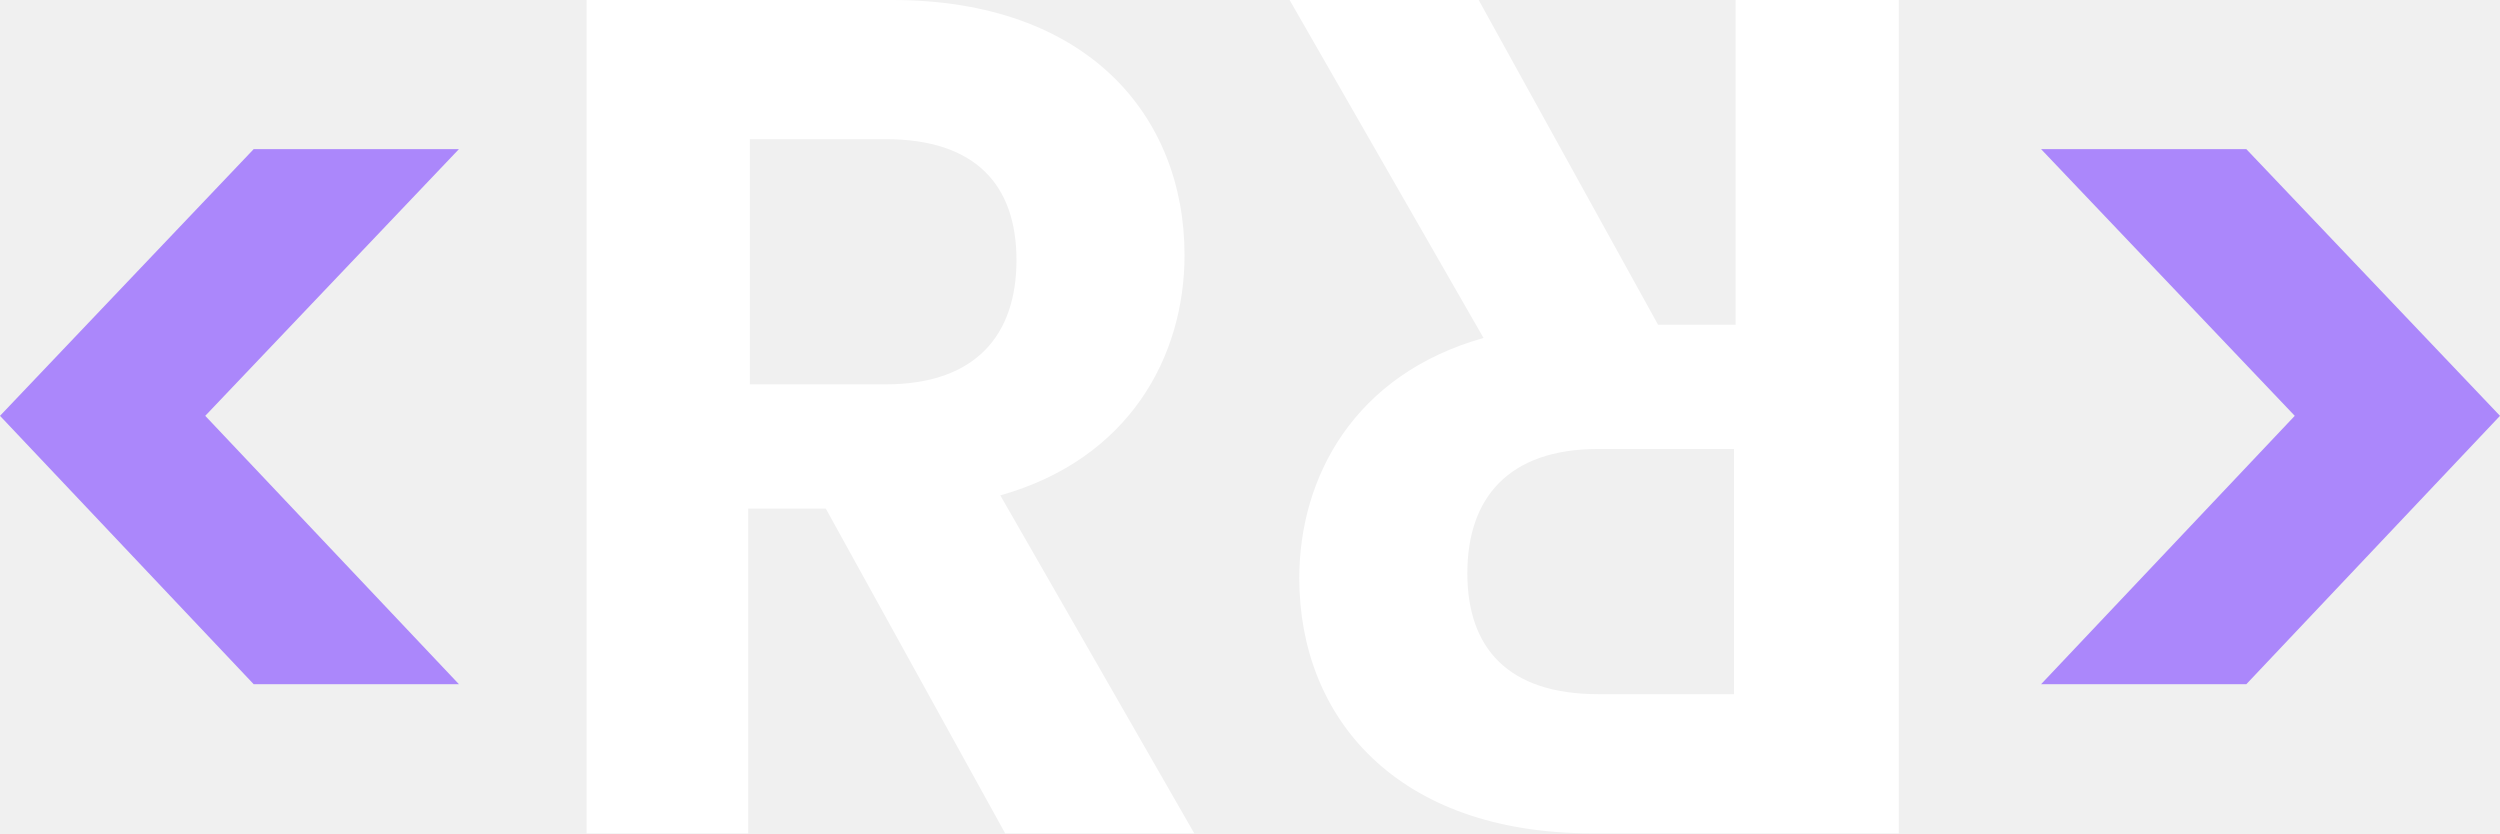
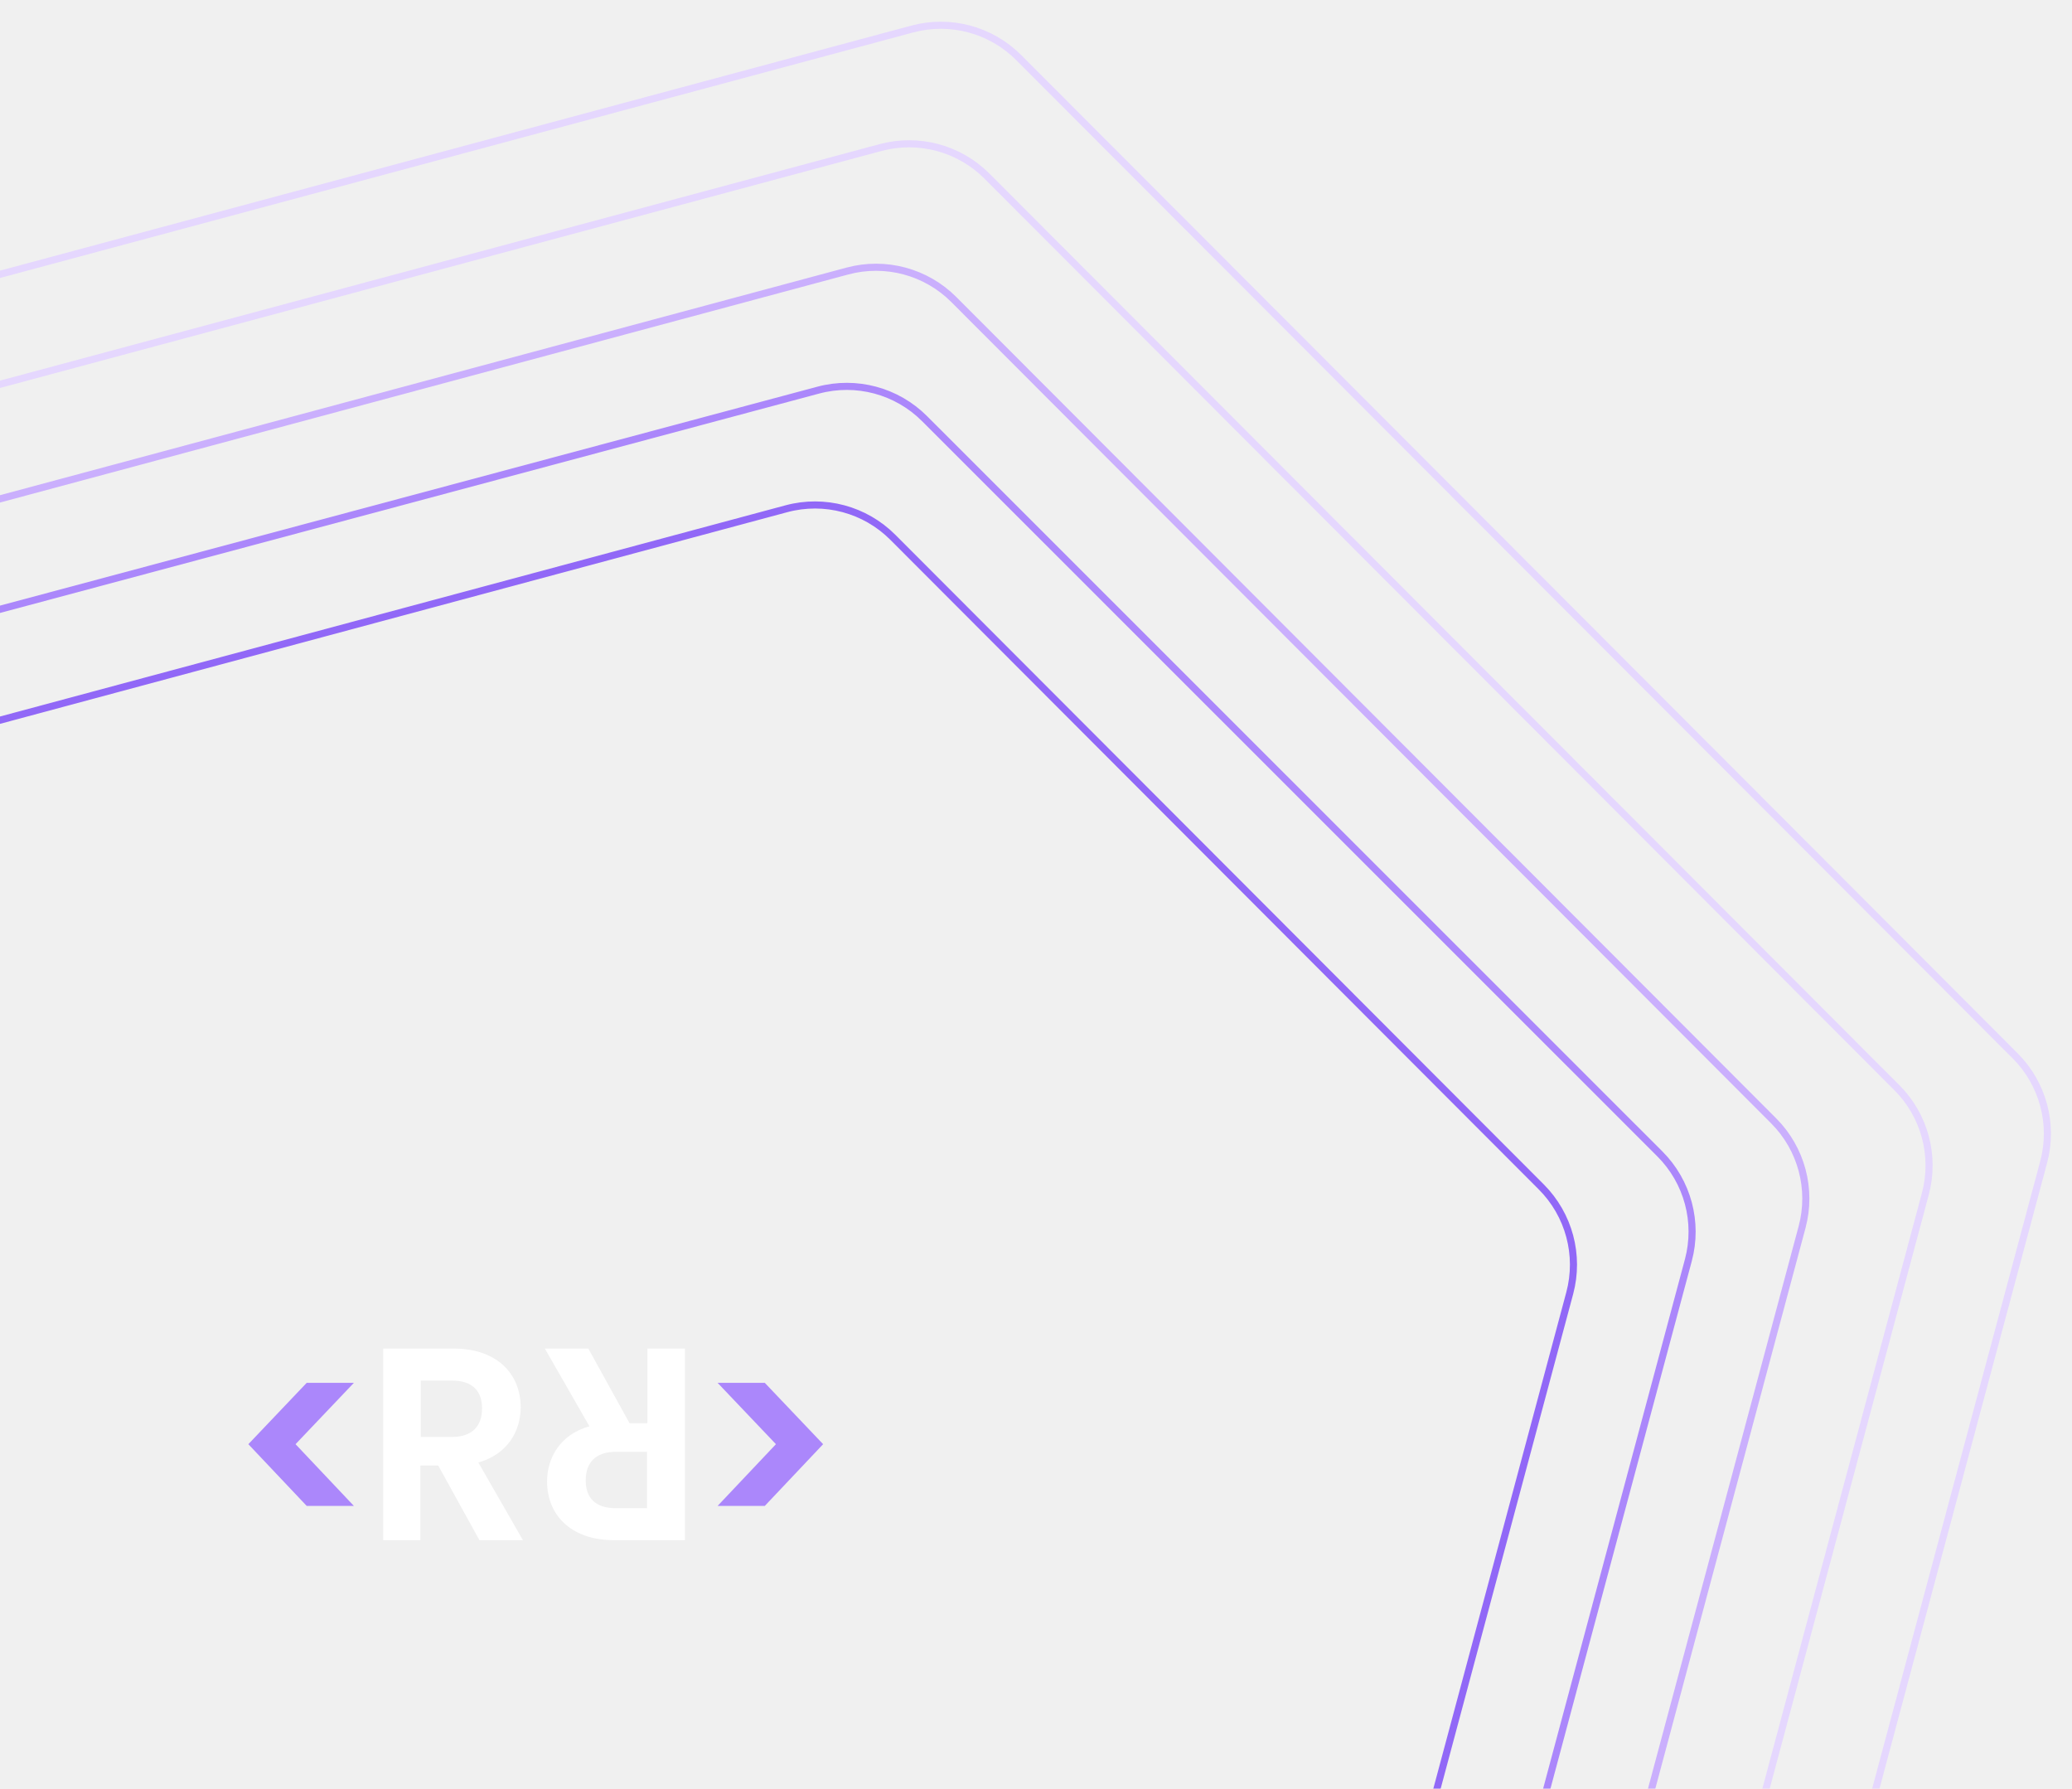
- <svg xmlns="http://www.w3.org/2000/svg" width="81" height="27" viewBox="0 0 81 27" fill="none">
-   <path d="M28.902 0C35.238 0 38.379 3.757 38.379 8.266C38.379 11.541 36.599 14.869 32.41 16.05L38.694 27H32.567L26.756 16.479H24.242V27H19.006V0H28.902ZM28.693 4.509H24.295V12.453H28.693C31.625 12.453 32.934 10.843 32.934 8.427C32.934 6.012 31.625 4.509 28.693 4.509Z" fill="white" />
-   <path d="M51.574 27C45.239 27 42.097 23.242 42.097 18.734C42.097 15.459 43.877 12.131 48.066 10.95L41.783 0H47.909L53.721 10.521H56.234V0H61.522V27H51.574ZM51.784 22.491H56.182V14.547H51.784C48.852 14.547 47.542 16.157 47.542 18.573C47.542 20.988 48.852 22.491 51.784 22.491Z" fill="white" />
-   <path d="M14.87 22.169H8.22L0 13.473L8.22 4.831H14.87L6.65 13.473L14.87 22.169Z" fill="#AB87FB" />
-   <path d="M66.13 4.831H72.78L81 13.473L72.78 22.169H66.13L74.35 13.473L66.13 4.831Z" fill="#AB87FB" />
+ <svg xmlns="http://www.w3.org/2000/svg" width="292" height="252" viewBox="0 0 292 252" fill="none">
+   <mask id="mask0_369_651" style="mask-type:alpha" maskUnits="userSpaceOnUse" x="0" y="0" width="292" height="252">
+     <rect width="292" height="252" fill="#C4C4C4" />
+   </mask>
+   <g mask="url(#mask0_369_651)">
+     <mask id="mask1_369_651" style="mask-type:alpha" maskUnits="userSpaceOnUse" x="-131" y="-7" width="432" height="432">
+       <rect x="-130.5" y="-6.5" width="431" height="431" fill="#4F2B2B" stroke="black" />
+     </mask>
+     <g mask="url(#mask1_369_651)">
+       <path d="M139.082 24.807L267.327 153.253C271.237 157.169 272.762 162.871 271.33 168.216L224.276 343.826C222.844 349.171 218.671 353.347 213.327 354.783L38.041 401.898C32.685 403.338 26.968 401.806 23.049 397.881L-105.196 269.435C-109.106 265.519 -110.631 259.817 -109.199 254.472L-62.145 78.862C-60.712 73.517 -56.54 69.341 -51.196 67.905L124.09 20.79C129.446 19.35 135.164 20.882 139.082 24.807Z" stroke="#E5D7FE" />
+       <path d="M143.557 8.107L284.001 148.771C287.91 152.687 289.436 158.39 288.004 163.735L236.475 356.044C235.043 361.389 230.87 365.565 225.526 367.001L33.566 418.598C28.21 420.038 22.493 418.506 18.574 414.581L-121.87 273.917C-125.779 270.001 -127.305 264.298 -125.873 258.954L-74.343 66.644C-72.911 61.299 -68.739 57.123 -63.395 55.687L128.565 4.09C133.921 2.65 139.638 4.182 143.557 8.107Z" stroke="#E5D7FE" />
+       <path d="M134.421 42.202L249.959 157.921C253.868 161.837 255.394 167.54 253.962 172.885L211.568 331.099C210.136 336.444 205.964 340.62 200.62 342.056L42.702 384.503C37.346 385.942 31.629 384.411 27.71 380.486L-87.828 264.767C-91.737 260.851 -93.263 255.148 -91.831 249.803L-49.437 91.589C-48.005 86.244 -43.833 82.068 -38.489 80.632L119.429 38.185C124.785 36.745 130.502 38.278 134.421 42.202Z" stroke="#CAAFFD" />
+       <path d="M130.286 58.975L233.92 162.576C237.837 166.492 239.367 172.2 237.934 177.55L200.02 319.045C198.587 324.395 194.407 328.573 189.057 330.006L47.507 367.91C42.16 369.341 36.455 367.813 32.539 363.899L-71.095 260.298C-75.012 256.382 -76.542 250.674 -75.108 245.324L-37.195 103.829C-35.761 98.48 -31.582 94.301 -26.232 92.868L115.318 54.965C120.666 53.533 126.371 55.061 130.286 58.975Z" stroke="#AB87FB" />
+       <path d="M125.819 75.695L217.213 167.232C221.122 171.148 222.648 176.851 221.216 182.196L187.679 307.358C186.246 312.703 182.074 316.879 176.73 318.315L51.812 351.892C46.456 353.332 40.739 351.8 36.82 347.875L-54.574 256.338C-58.483 252.422 -60.009 246.719 -58.577 241.374L-25.04 116.212C-23.608 110.867 -19.435 106.691 -14.091 105.255L110.827 71.678C116.183 70.238 121.9 71.77 125.819 75.695Z" stroke="#9168F7" />
+       <path d="M63.902 190C70.238 190 73.379 193.757 73.379 198.266C73.379 201.541 71.599 204.869 67.41 206.05L73.694 217H67.567L61.755 206.479H59.242V217H54.006V190H63.902ZM63.693 194.509H59.295V202.453H63.693C66.625 202.453 67.934 200.843 67.934 198.427C67.934 196.012 66.625 194.509 63.693 194.509Z" fill="white" />
+       <path d="M86.574 217C80.239 217 77.097 213.243 77.097 208.734C77.097 205.459 78.877 202.131 83.066 200.95L76.783 190H82.909L88.721 200.521H91.234V190H96.522V217H86.574ZM86.784 212.491H91.182V204.547H86.784C83.852 204.547 82.543 206.157 82.543 208.573C82.543 210.988 83.852 212.491 86.784 212.491Z" fill="white" />
+       <path d="M49.87 212.169H43.22L35 203.473L43.22 194.831H49.87L41.65 203.473L49.87 212.169Z" fill="#AB87FB" />
+       <path d="M101.13 194.831H107.78L116 203.473L107.78 212.169H101.13L109.351 203.473L101.13 194.831Z" fill="#AB87FB" />
+     </g>
+   </g>
</svg>
